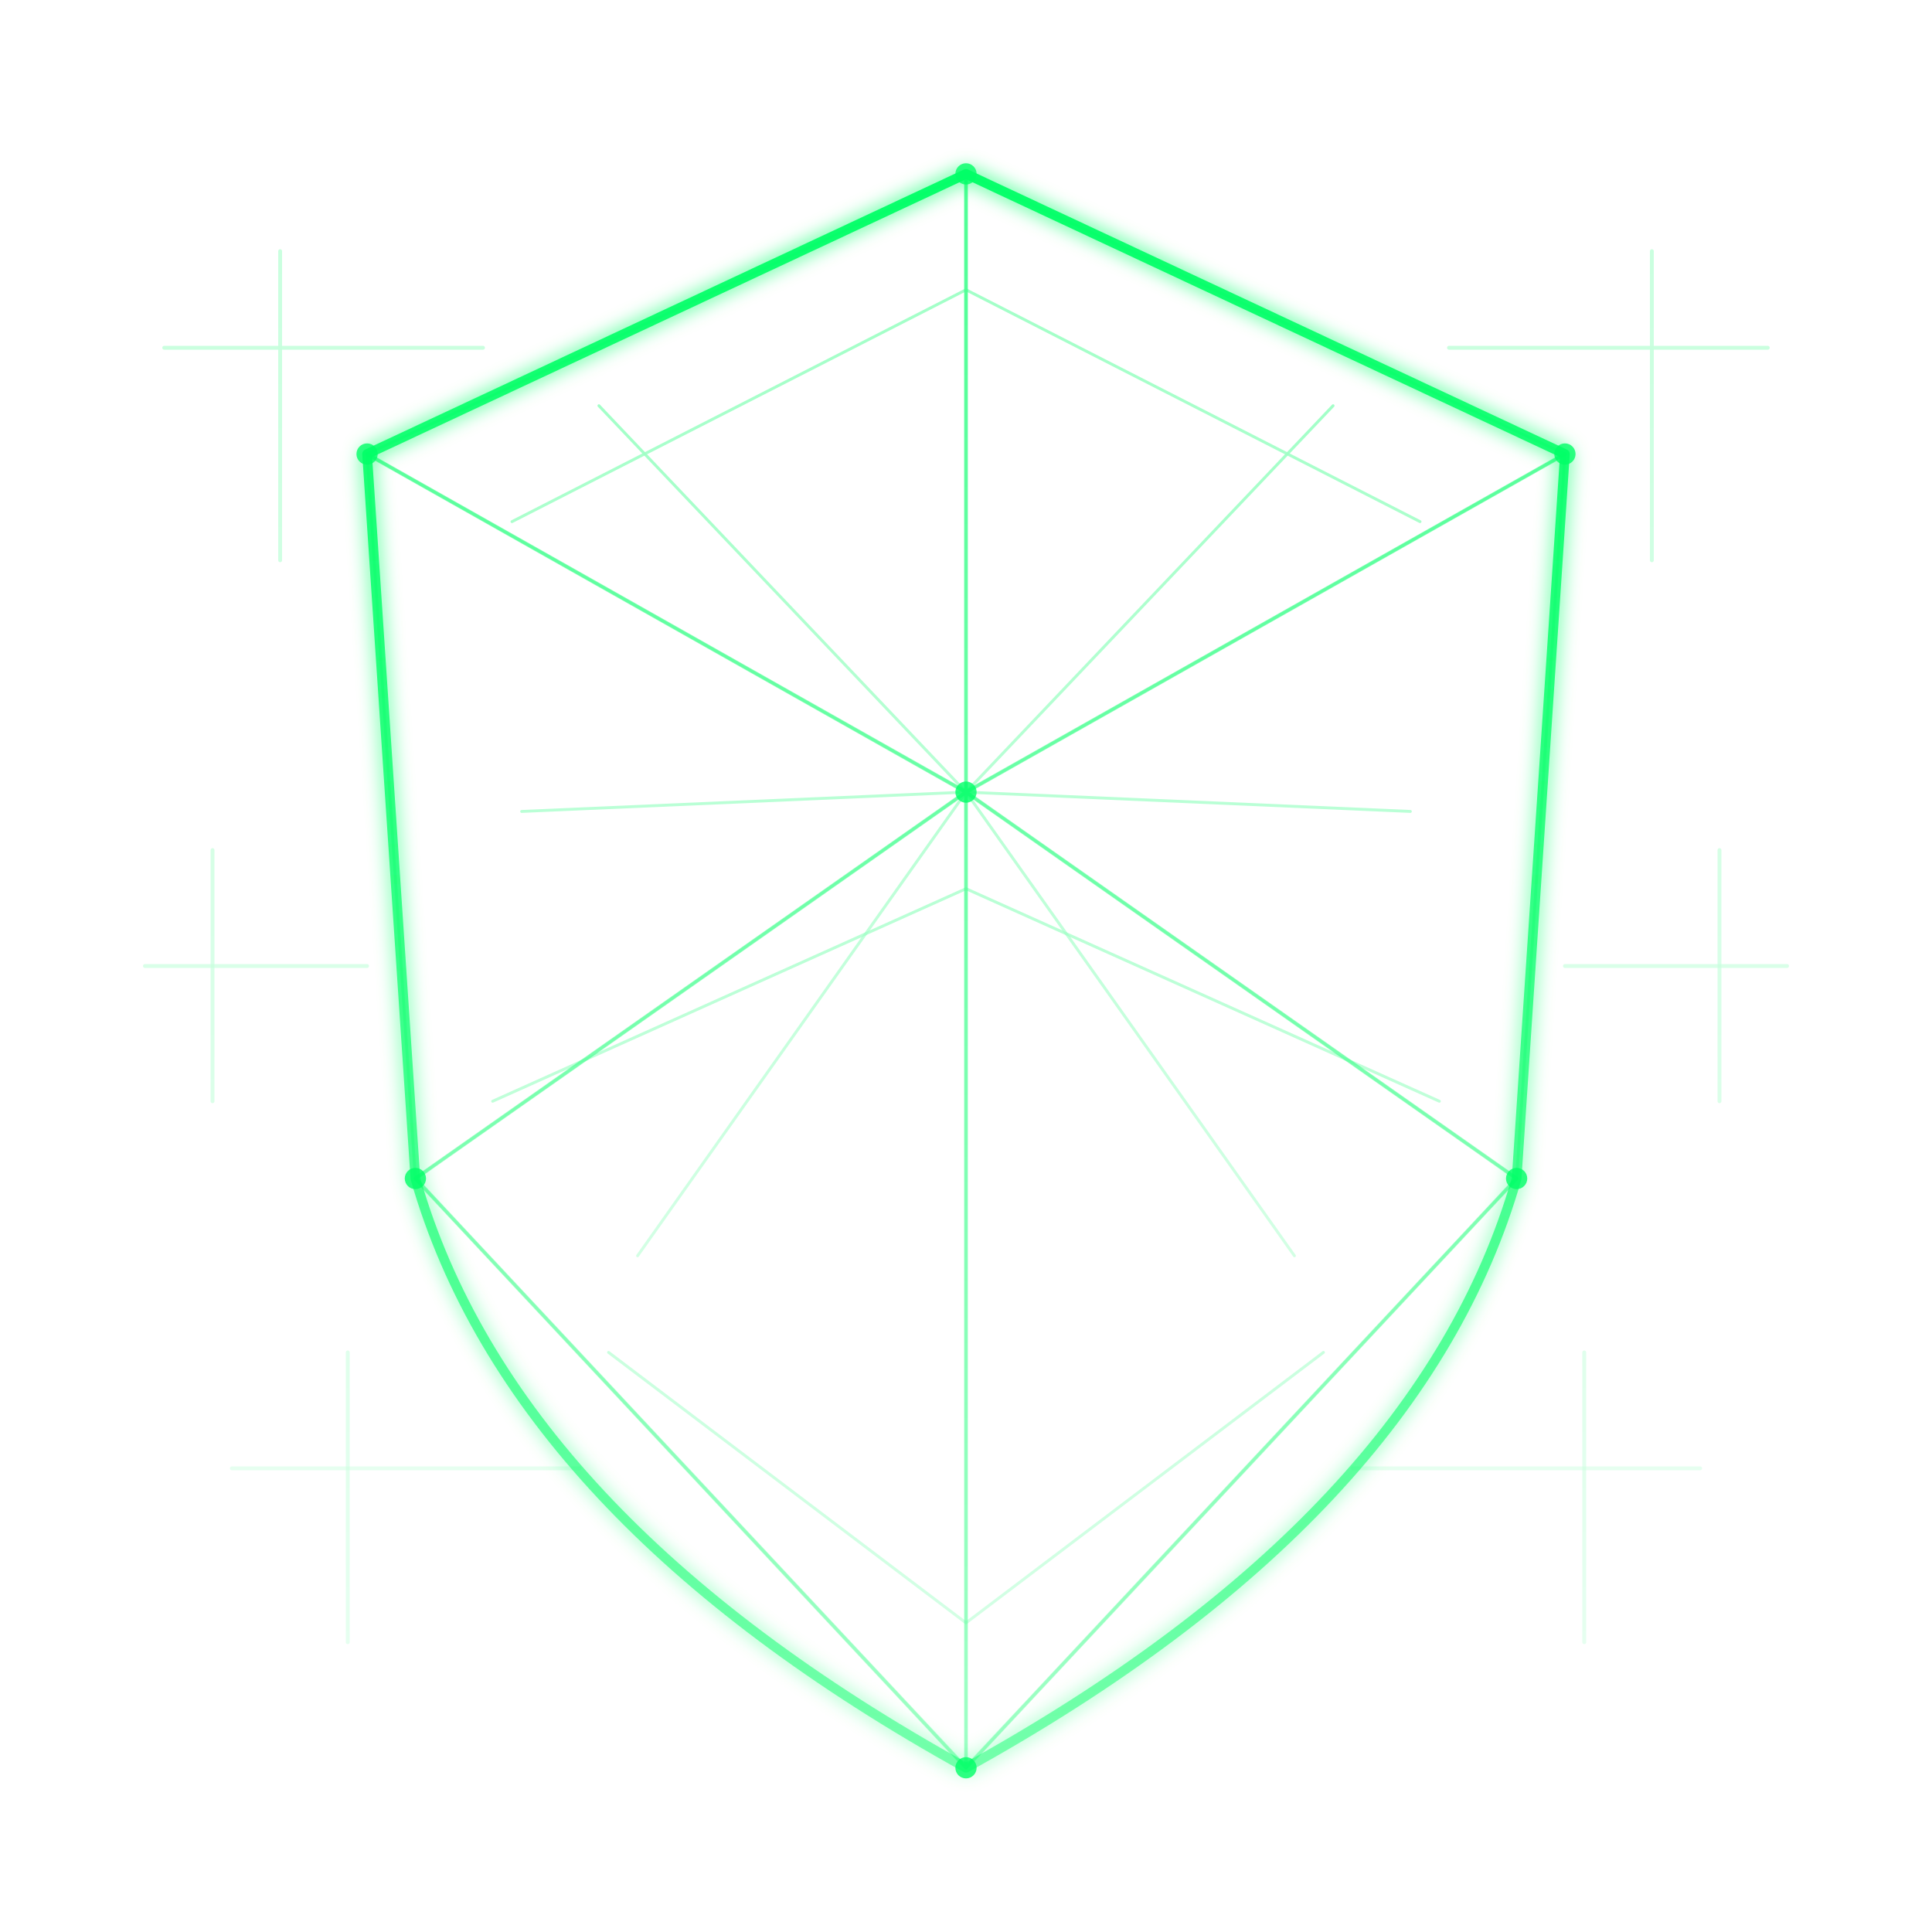
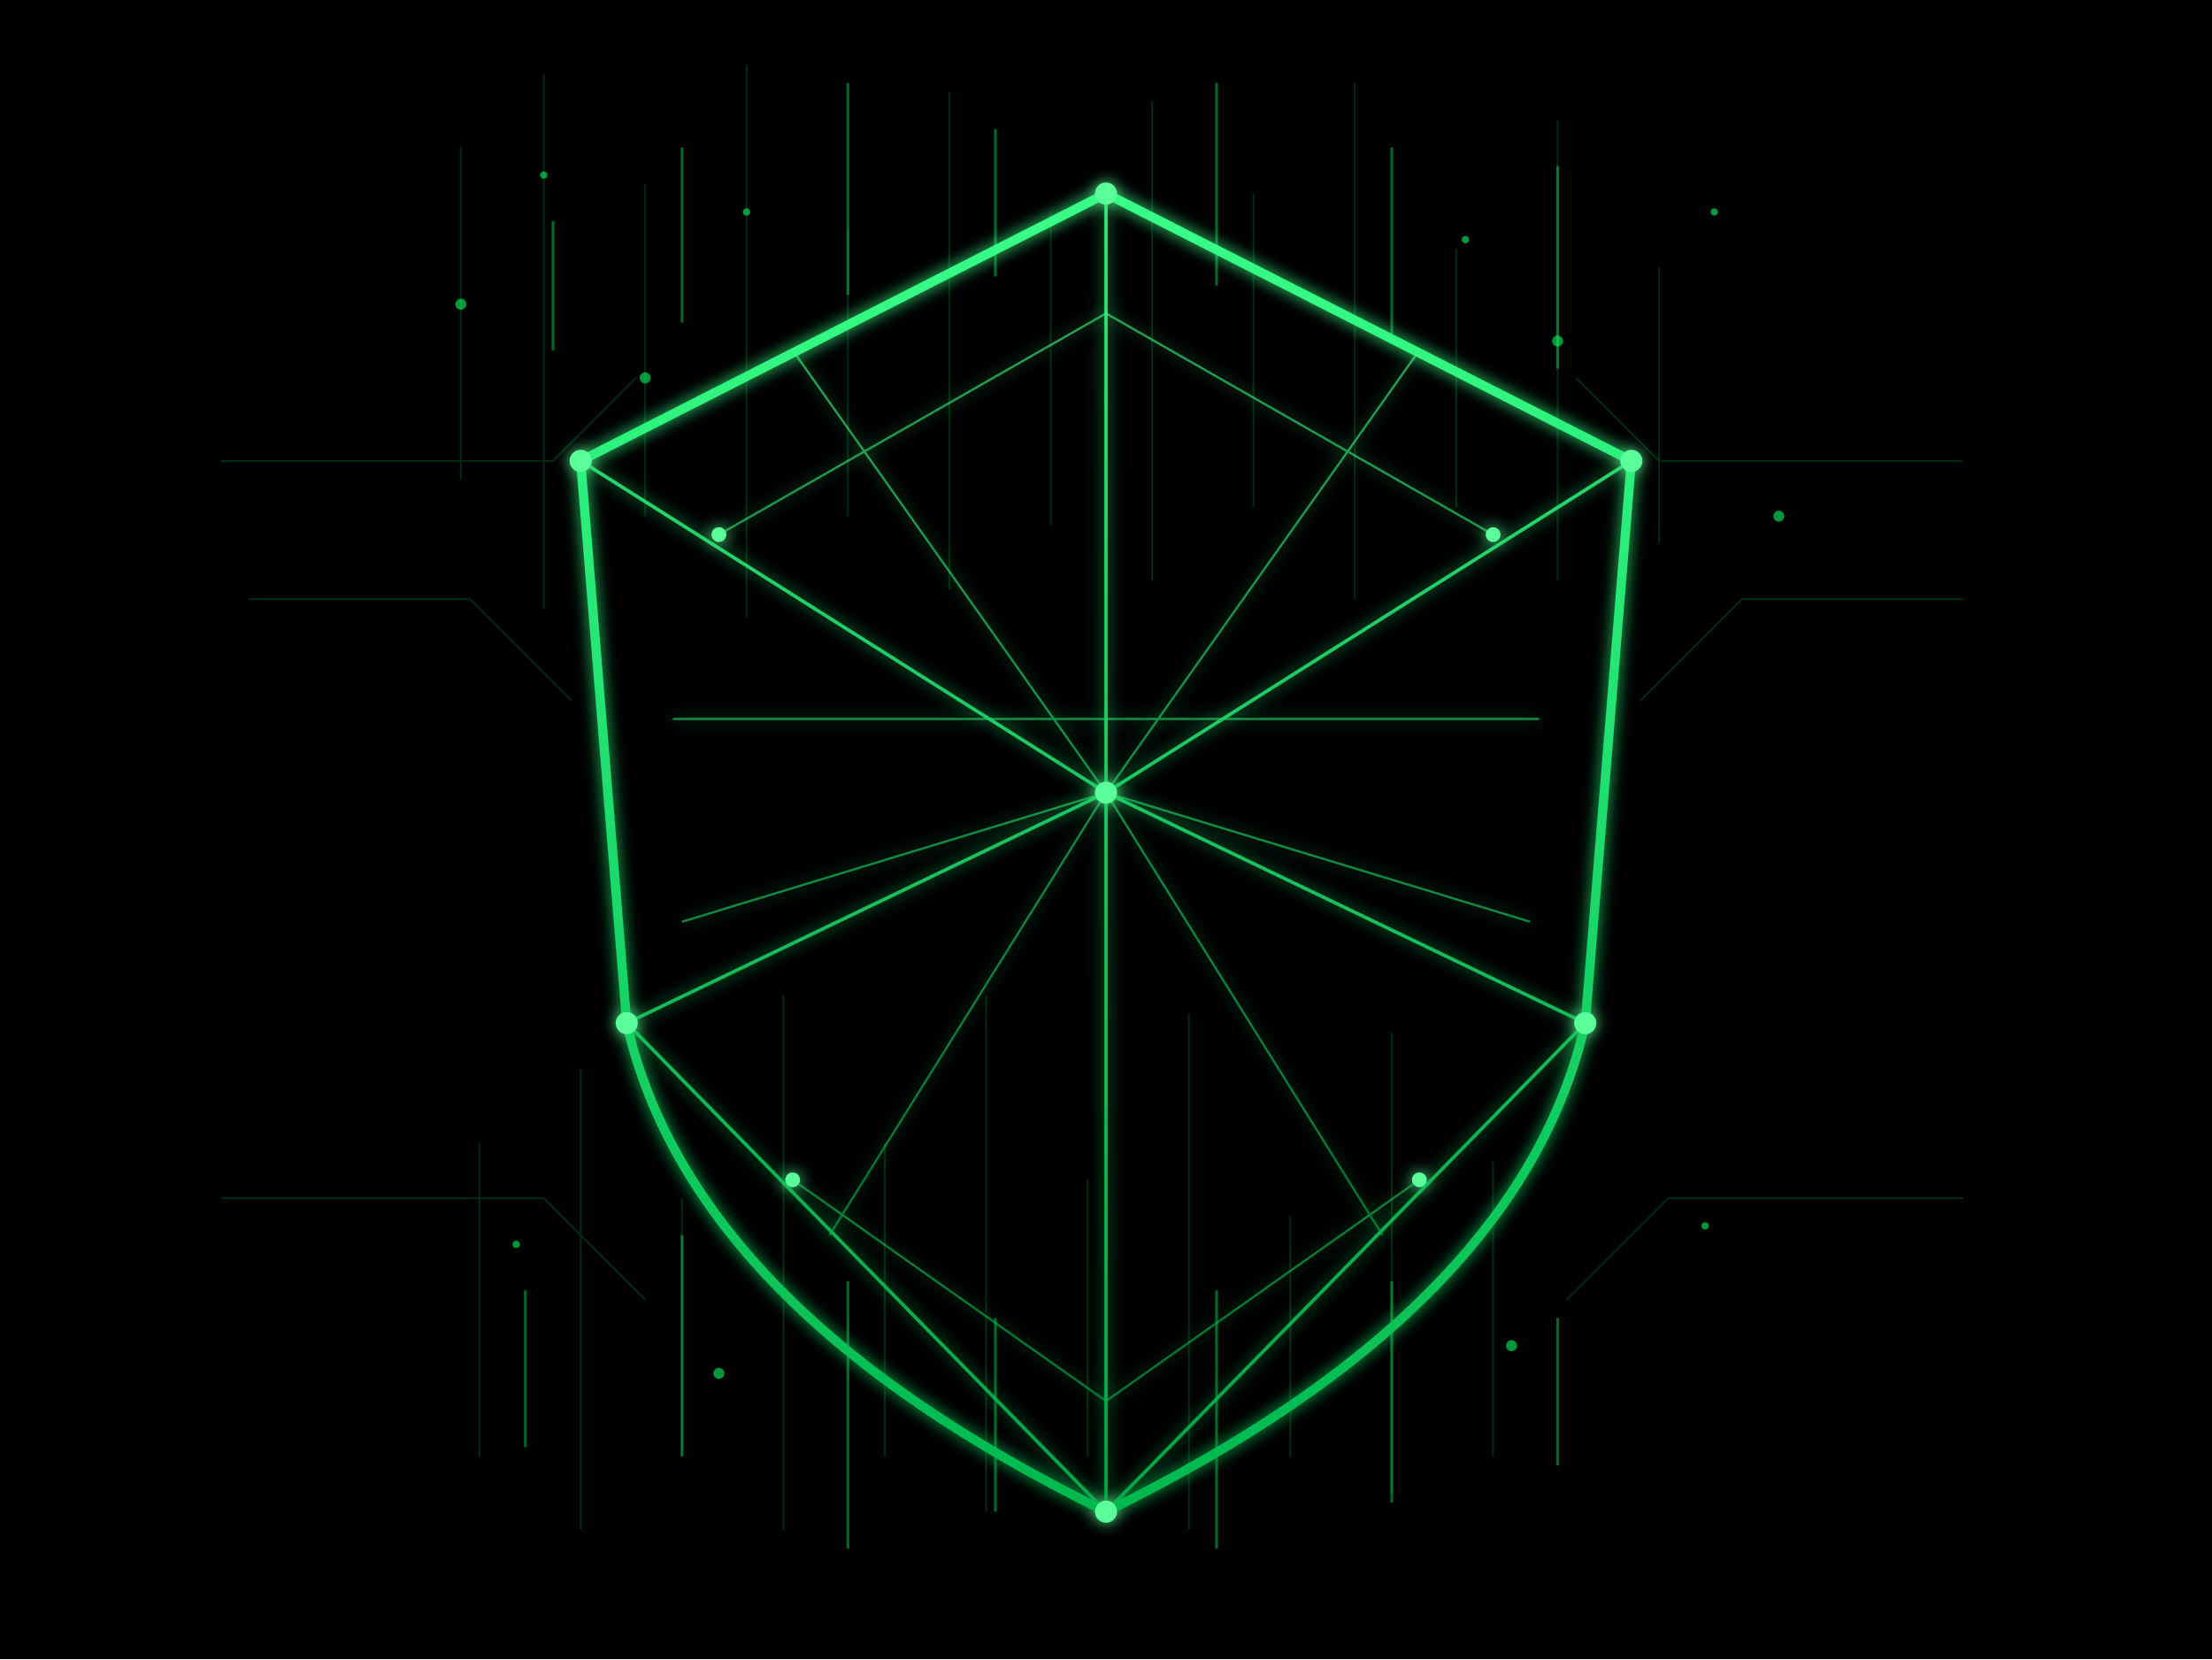
- <svg xmlns="http://www.w3.org/2000/svg" viewBox="0 0 1000 1000" role="img" aria-label="Neon green cyber shield">
+ <svg xmlns="http://www.w3.org/2000/svg" viewBox="0 0 1200 900">
  <defs>
-     <filter id="glow" x="-40%" y="-40%" width="180%" height="180%">
-       <feGaussianBlur stdDeviation="5" result="blur" />
+     <filter id="g" x="-30%" y="-30%" width="160%" height="160%">
+       <feGaussianBlur stdDeviation="4" result="b" />
      <feMerge>
-         <feMergeNode in="blur" />
+         <feMergeNode in="b" />
        <feMergeNode in="SourceGraphic" />
      </feMerge>
    </filter>
-     <linearGradient id="fade" x1="0" y1="0" x2="0" y2="1">
-       <stop offset="0" stop-color="#00ff66" stop-opacity=".95" />
-       <stop offset="1" stop-color="#00ff66" stop-opacity=".45" />
+     <linearGradient id="s" x1="0" y1="0" x2="0" y2="1">
+       <stop stop-color="#39ff88" />
+       <stop offset="1" stop-color="#00b84f" />
    </linearGradient>
  </defs>
-   <g fill="none" stroke="url(#fade)" stroke-linecap="round" stroke-linejoin="round">
-     <path filter="url(#glow)" stroke-width="5" d="M500 90 L810 235 L785 610 Q735 785 500 915 Q265 785 215 610 L190 235 Z" />
-     <path opacity=".55" stroke-width="2" d="M500 90V915M190 235L500 410L810 235M215 610L500 410L785 610M215 610L500 915M785 610L500 915" />
-     <g opacity=".38" stroke-width="1.5">
-       <path d="M190 235L500 90L500 410ZM810 235L500 90L500 410ZM215 610L190 235L500 410ZM785 610L810 235L500 410ZM215 610L500 915L500 410ZM785 610L500 915L500 410Z" />
-       <path d="M265 270L500 150L735 270M255 570L500 460L745 570M315 700L500 840L685 700" />
-       <path d="M310 210L500 410L690 210M270 420L500 410L730 420M330 650L500 410L670 650" />
+   <rect width="1200" height="900" fill="#000" />
+   <g stroke="#00e85c" fill="none">
+     <g opacity=".18" stroke-width="1">
+       <path d="M250 80v180m45-220v290m55-230v180m55-245v300m55-210v155m55-230v270m55-205v170m55-230v260m55-210v170m55-230v280m55-190v140m55-210v250m55-170v150" />
+       <path d="M260 620v170m55-210v250m55-180v140m55-250v290m55-210v170m55-250v280m55-180v150m55-240v280m55-170v130m55-230v250m55-180v160" />
+       <path d="M120 250h180l45-45m-210 120h120l55 55m755-130H900l-45-45m210 120H945l-55 55M120 650h175l55 55m715-55H905l-55 55" />
    </g>
-     <g stroke="#00ff66" opacity=".8">
-       <circle cx="500" cy="90" r="5" fill="#00ff66" />
-       <circle cx="190" cy="235" r="5" fill="#00ff66" />
-       <circle cx="810" cy="235" r="5" fill="#00ff66" />
-       <circle cx="215" cy="610" r="5" fill="#00ff66" />
-       <circle cx="785" cy="610" r="5" fill="#00ff66" />
-       <circle cx="500" cy="915" r="5" fill="#00ff66" />
-       <circle cx="500" cy="410" r="5" fill="#00ff66" />
+     <g opacity=".45" stroke-width="1.5">
+       <path d="M300 120v70m70-110v95m90-130v115m80-90v80m120-105v110m95-75v105m90-95v110" />
+       <path d="M285 700v85m85-115v120m90-95v145m80-125v105m120-120v140m95-145v120m90-100v80" />
    </g>
-     <g opacity=".22" stroke-width="2">
-       <path d="M85 180H250M750 180H915M75 500H190M810 500H925M120 760H300M700 760H880" />
-       <path d="M145 130V290M855 130V290M110 440V570M890 440V570M180 700V850M820 700V850" />
+     <g filter="url(#g)" stroke="url(#s)">
+       <path stroke-width="5" d="M600 105 885 250 860 555Q825 710 600 820 375 710 340 555L315 250Z" />
+       <path stroke-width="2" opacity=".72" d="M600 105v715M315 250l285 180 285-180M340 555l260-125 260 125M340 555l260 265M860 555 600 820" />
+       <g stroke-width="1.2" opacity=".6">
+         <path d="M315 250 600 105 600 430ZM885 250 600 105 600 430ZM340 555 315 250 600 430ZM860 555 885 250 600 430ZM340 555 600 820 600 430ZM860 555 600 820 600 430Z" />
+         <path d="M390 290 600 170 810 290M370 500 600 430 830 500M430 640 600 760 770 640" />
+         <path d="M430 190 600 430 770 190M365 390h470M450 670 600 430 750 670" />
+       </g>
+       <g fill="#5aff9a" stroke="none">
+         <circle cx="600" cy="105" r="6" />
+         <circle cx="315" cy="250" r="6" />
+         <circle cx="885" cy="250" r="6" />
+         <circle cx="340" cy="555" r="6" />
+         <circle cx="860" cy="555" r="6" />
+         <circle cx="600" cy="820" r="6" />
+         <circle cx="600" cy="430" r="6" />
+         <circle cx="390" cy="290" r="4" />
+         <circle cx="810" cy="290" r="4" />
+         <circle cx="430" cy="640" r="4" />
+         <circle cx="770" cy="640" r="4" />
+       </g>
+     </g>
+     <g opacity=".65" fill="#00e85c" stroke="none">
+       <circle cx="250" cy="165" r="3" />
+       <circle cx="295" cy="95" r="2" />
+       <circle cx="350" cy="205" r="3" />
+       <circle cx="405" cy="115" r="2" />
+       <circle cx="795" cy="130" r="2" />
+       <circle cx="845" cy="185" r="3" />
+       <circle cx="930" cy="115" r="2" />
+       <circle cx="965" cy="280" r="3" />
+       <circle cx="280" cy="675" r="2" />
+       <circle cx="390" cy="745" r="3" />
+       <circle cx="820" cy="730" r="3" />
+       <circle cx="925" cy="665" r="2" />
    </g>
  </g>
</svg>
